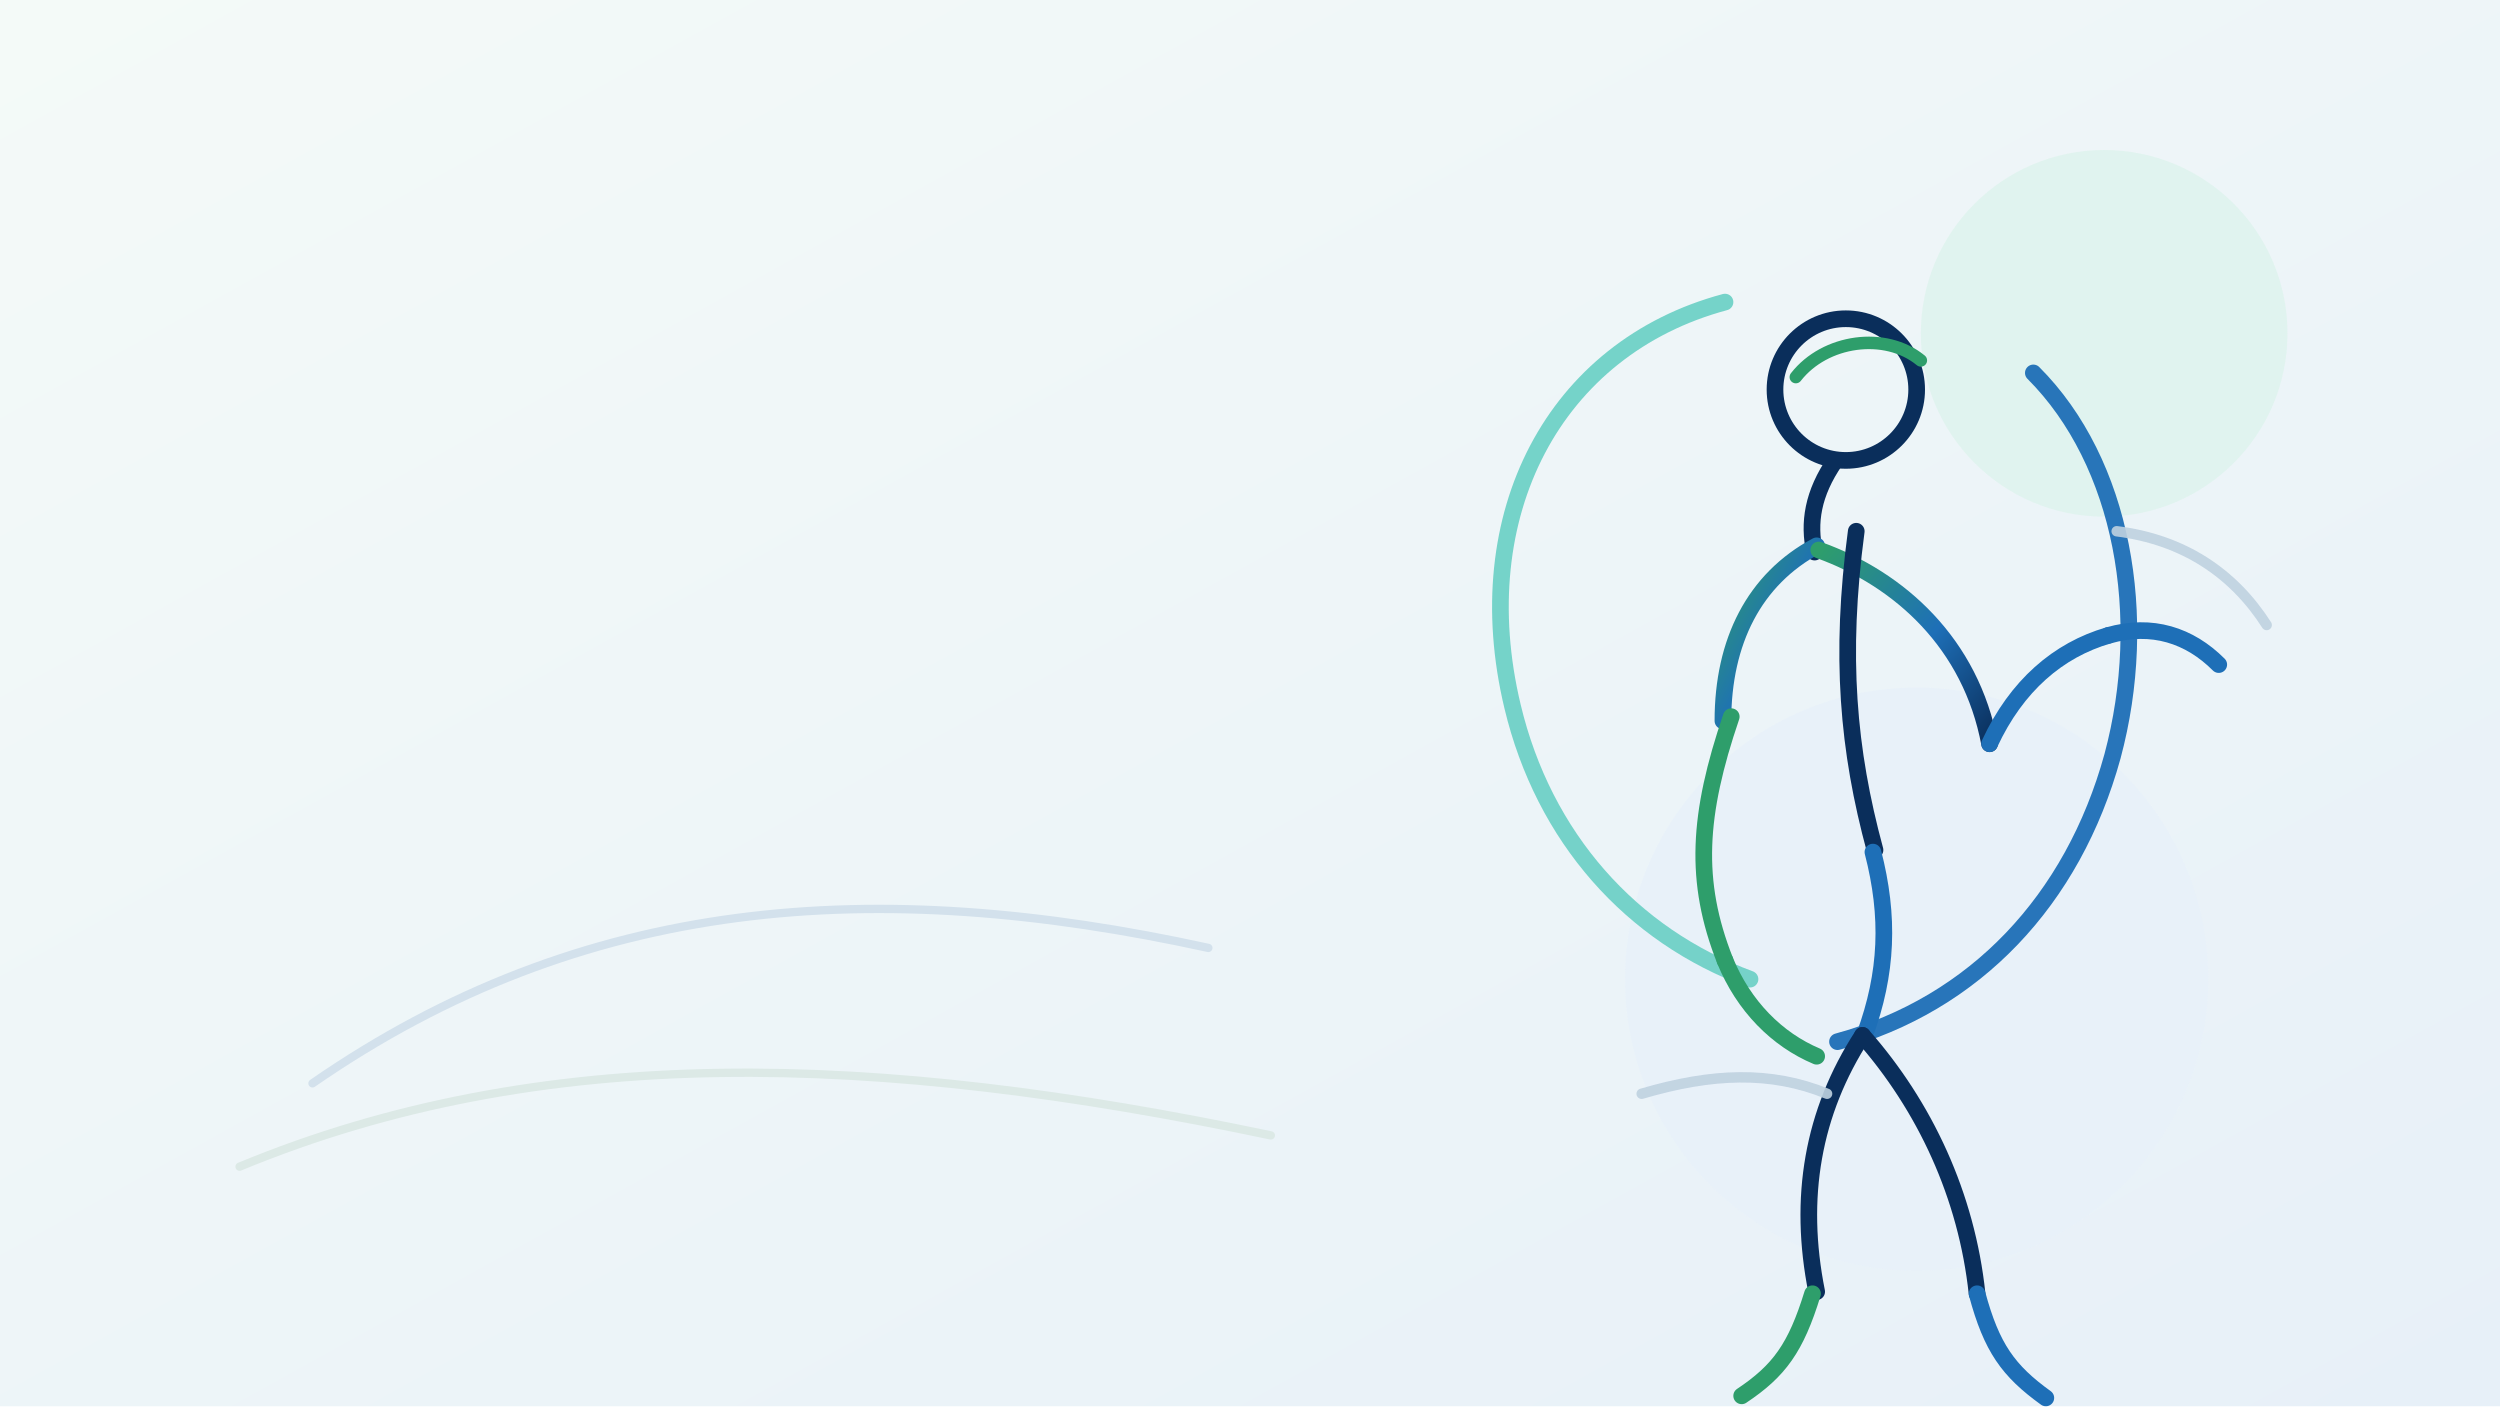
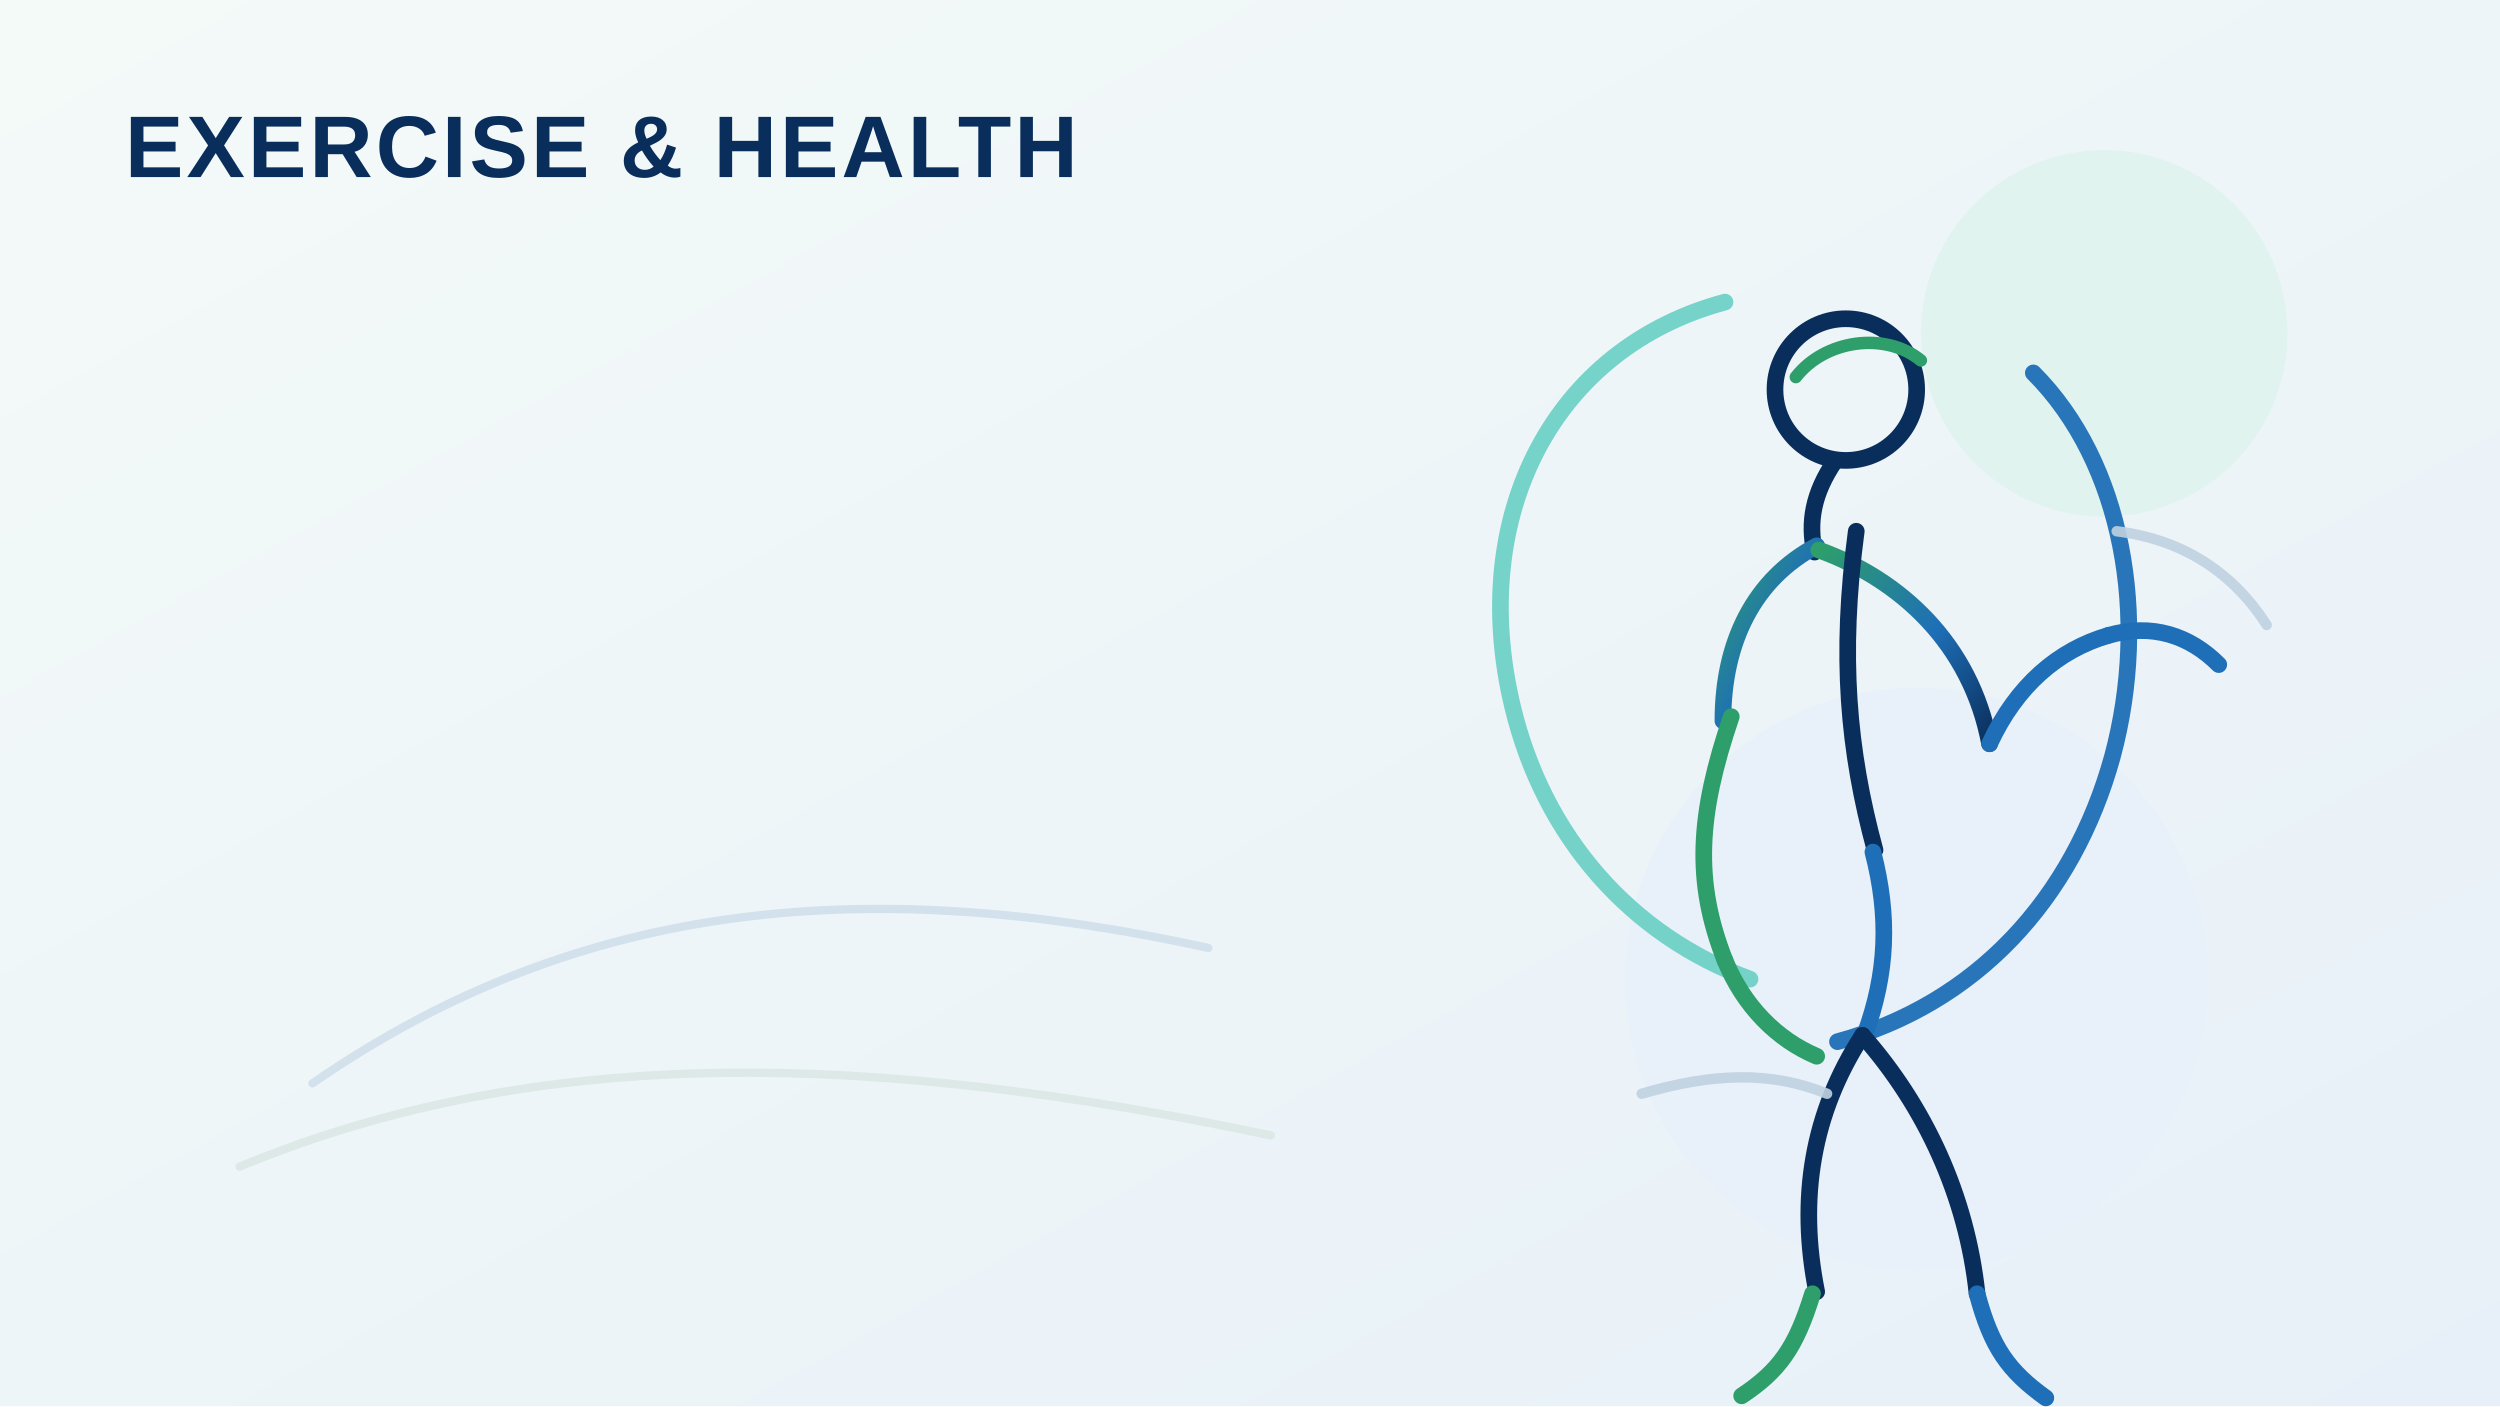
<svg xmlns="http://www.w3.org/2000/svg" width="1200" height="675" viewBox="0 0 1200 675" fill="none">
  <defs>
    <linearGradient id="bg" x1="0" y1="0" x2="1" y2="1">
      <stop offset="0%" stop-color="#F4FAF8" />
      <stop offset="100%" stop-color="#E7F0F8" />
    </linearGradient>
    <linearGradient id="strokeA" x1="0" y1="0" x2="1" y2="1">
      <stop offset="0%" stop-color="#2E9E6B" />
      <stop offset="55%" stop-color="#1E6FB7" />
      <stop offset="100%" stop-color="#0A2E5B" />
    </linearGradient>
  </defs>
  <rect width="1200" height="675" fill="url(#bg)" />
+   <text x="60" y="85" fill="#0A2E5B" font-family="Arial, Helvetica, sans-serif" font-size="42" font-weight="700" letter-spacing="1.5">EXERCISE &amp; HEALTH</text>
  <circle cx="1010" cy="160" r="88" fill="#DFF3EE" opacity="0.9" />
  <circle cx="920" cy="470" r="140" fill="#E8F1F9" opacity="0.85" />
  <path d="M150 520 C280 430 420 420 580 455" stroke="#D3E1EC" stroke-width="4" stroke-linecap="round" />
  <path d="M115 560 C260 500 420 505 610 545" stroke="#DCE9E6" stroke-width="4" stroke-linecap="round" />
  <g transform="translate(710 105)">
    <path d="M118 40 C36 62 -6 142 16 234 C31 297 73 344 130 365" stroke="#6FD1C6" stroke-width="8" stroke-linecap="round" opacity="0.95" />
    <path d="M266 74 C309 117 322 191 304 258 C285 327 238 377 172 395" stroke="#1E6FB7" stroke-width="8" stroke-linecap="round" opacity="0.95" />
    <circle cx="176" cy="82" r="34" stroke="#0A2E5B" stroke-width="8" />
    <path d="M152 76 C166 58 195 54 212 68" stroke="#2E9E6B" stroke-width="6" stroke-linecap="round" />
    <path d="M171 116 C160 132 158 146 161 160" stroke="#0A2E5B" stroke-width="8" stroke-linecap="round" />
    <path d="M162 157 C132 173 117 203 117 241" stroke="url(#strokeA)" stroke-width="8" stroke-linecap="round" />
    <path d="M163 159 C202 173 236 204 245 252" stroke="url(#strokeA)" stroke-width="8" stroke-linecap="round" />
    <path d="M181 150 C173 210 177 255 190 303" stroke="#0A2E5B" stroke-width="8" stroke-linecap="round" />
    <path d="M189 304 C197 335 196 362 185 392" stroke="#1E6FB7" stroke-width="8" stroke-linecap="round" />
    <path d="M121 239 C105 286 103 318 118 356" stroke="#2E9E6B" stroke-width="8" stroke-linecap="round" />
    <path d="M118 356 C127 378 143 394 162 402" stroke="#2E9E6B" stroke-width="8" stroke-linecap="round" />
    <path d="M245 252 C258 224 278 207 302 200" stroke="#1E6FB7" stroke-width="8" stroke-linecap="round" />
    <path d="M302 200 C323 194 341 200 355 214" stroke="#1E6FB7" stroke-width="8" stroke-linecap="round" />
    <path d="M184 392 C160 429 153 470 162 515" stroke="#0A2E5B" stroke-width="8" stroke-linecap="round" />
    <path d="M184 392 C214 426 234 469 239 516" stroke="#0A2E5B" stroke-width="8" stroke-linecap="round" />
    <path d="M160 516 C152 542 144 553 126 565" stroke="#2E9E6B" stroke-width="8" stroke-linecap="round" />
    <path d="M239 516 C246 542 254 553 272 566" stroke="#1E6FB7" stroke-width="8" stroke-linecap="round" />
    <path d="M78 420 C112 410 140 409 167 420" stroke="#BFD1E0" stroke-width="5" stroke-linecap="round" opacity="0.9" />
    <path d="M306 150 C338 154 362 170 378 195" stroke="#BFD1E0" stroke-width="5" stroke-linecap="round" opacity="0.9" />
  </g>
</svg>
